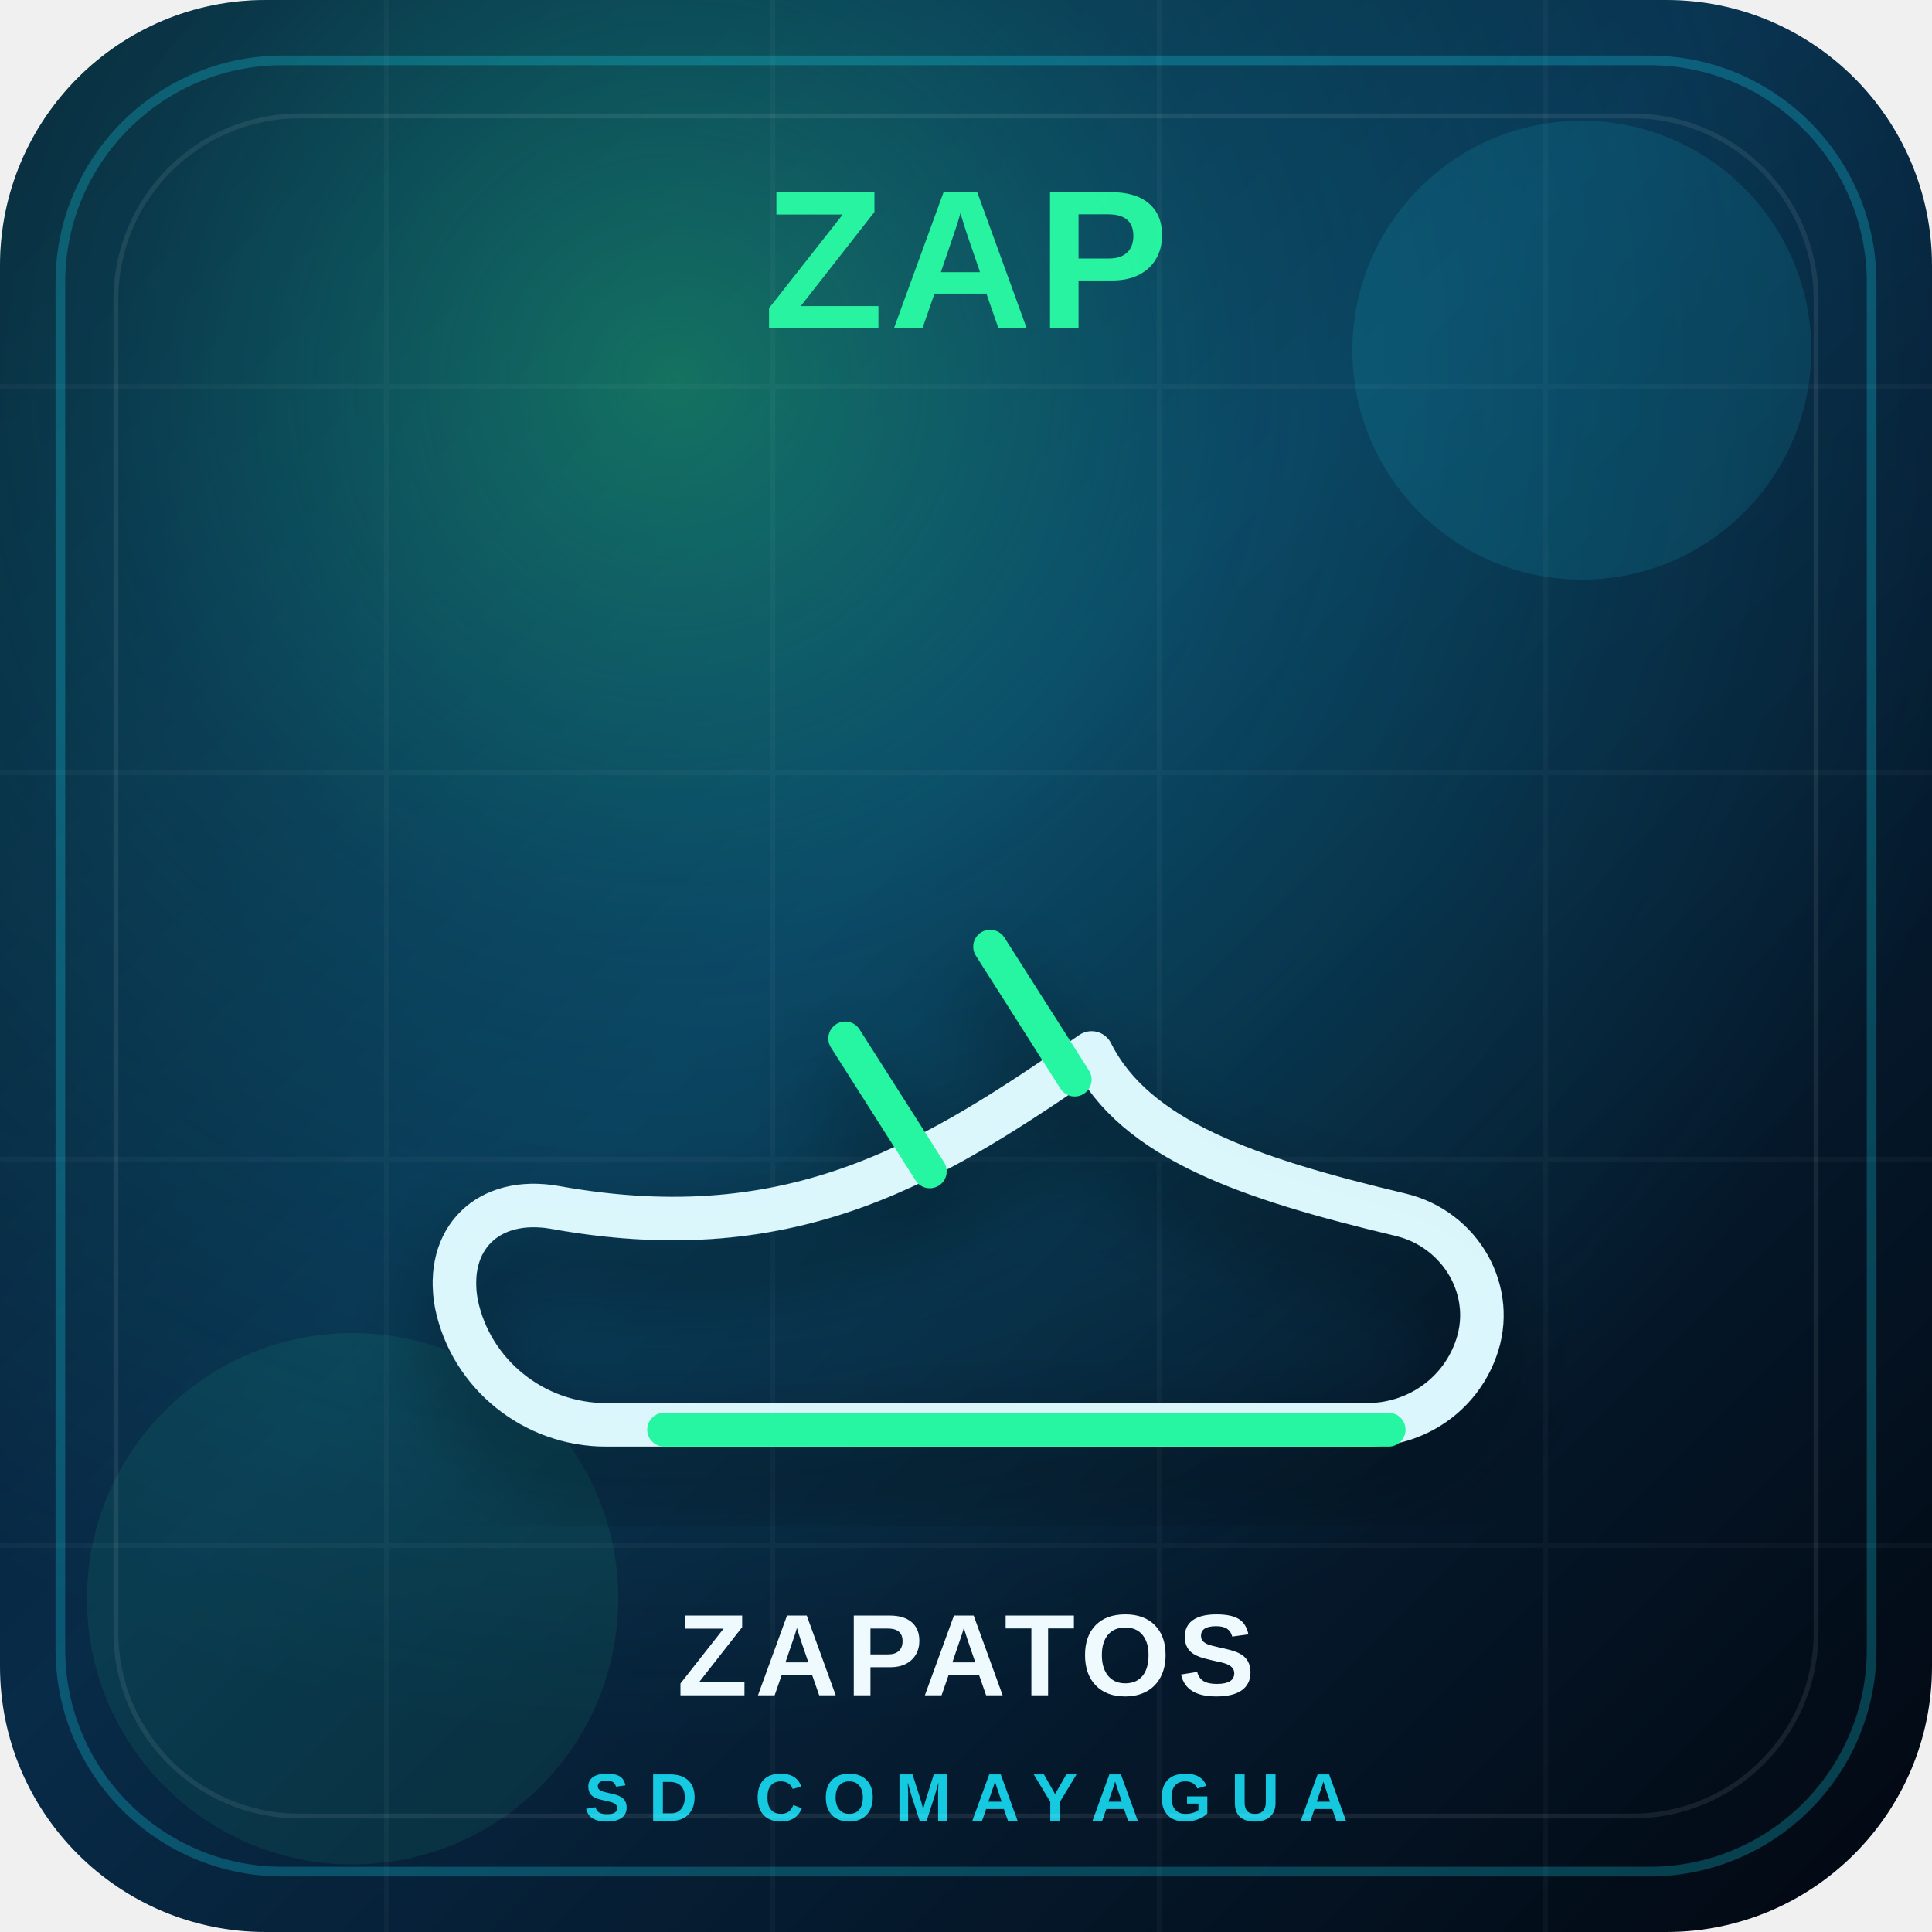
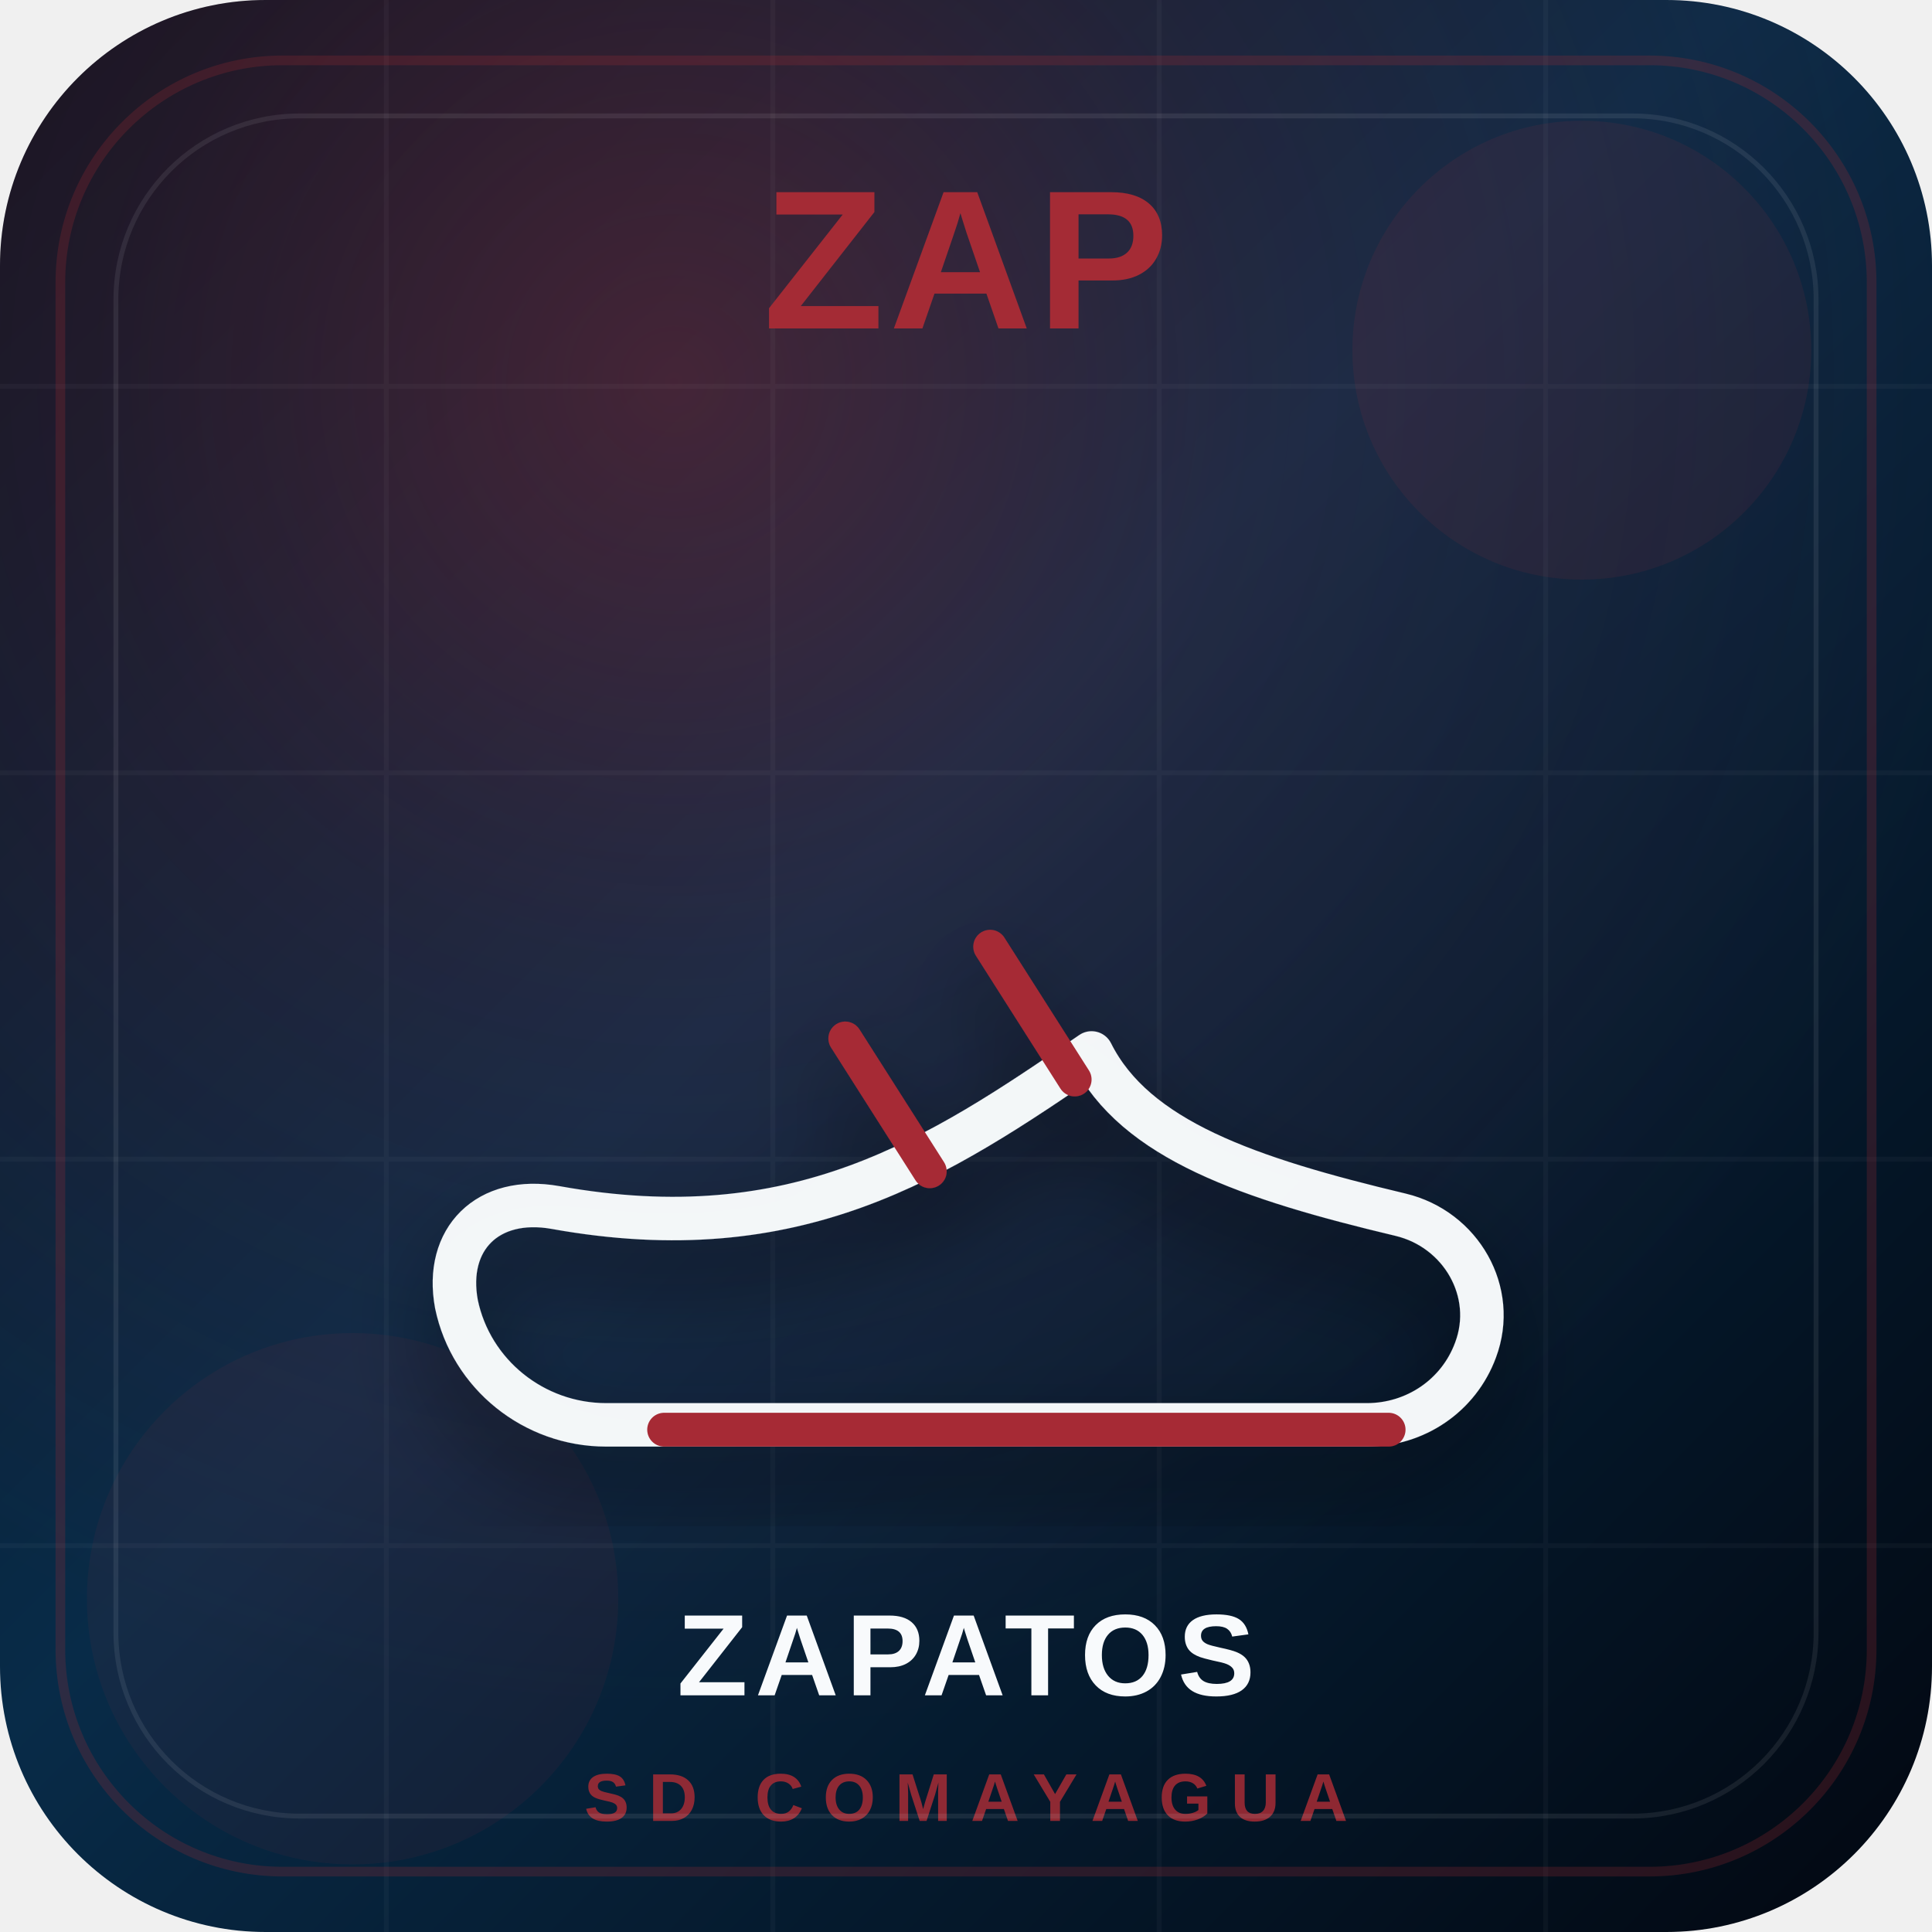
<svg xmlns="http://www.w3.org/2000/svg" viewBox="0 0 800 800" width="800" height="800" role="img" aria-label="Zapatos SD Comayagua">
  <defs>
    <linearGradient id="bg" x1="0" y1="0" x2="1" y2="1">
      <stop offset="0" stop-color="#07111f" />
      <stop offset=".45" stop-color="#082b48" />
      <stop offset="1" stop-color="#020710" />
    </linearGradient>
    <radialGradient id="glow" cx="35%" cy="20%" r="70%">
-       <stop offset="0" stop-color="#28f6a1" stop-opacity=".38" />
-       <stop offset=".42" stop-color="#18e7ff" stop-opacity=".16" />
-       <stop offset="1" stop-color="#18e7ff" stop-opacity="0" />
+       <stop offset="0" stop-color="#a62b35" stop-opacity=".38" />
+       <stop offset=".42" stop-color="#a62b35" stop-opacity=".16" />
+       <stop offset="1" stop-color="#a62b35" stop-opacity="0" />
    </radialGradient>
    <filter id="shadow" x="-20%" y="-20%" width="140%" height="140%">
      <feDropShadow dx="0" dy="18" stdDeviation="18" flood-color="#000" flood-opacity=".45" />
    </filter>
  </defs>
  <rect width="800" height="800" rx="110" fill="url(#bg)" />
  <rect width="800" height="800" rx="110" fill="url(#glow)" />
  <path d="M0 160H800M0 320H800M0 480H800M0 640H800M160 0V800M320 0V800M480 0V800M640 0V800" stroke="#ffffff" stroke-opacity=".035" stroke-width="2" />
-   <circle cx="655" cy="145" r="95" fill="#18e7ff" opacity=".11" />
-   <circle cx="146" cy="662" r="110" fill="#28f6a1" opacity=".08" />
+   <circle cx="655" cy="145" r="95" fill="#a62b35" opacity=".11" />
+   <circle cx="146" cy="662" r="110" fill="#a62b35" opacity=".08" />
  <g filter="url(#shadow)">
-     <path fill="none" stroke="#dffaff" stroke-width="18" stroke-linecap="round" stroke-linejoin="round" opacity=".98" d="M230 500c100 18 158-20 222-64 18 36 65 52 128 67 25 6 40 32 31 56-7 19-25 31-45 31H251c-30 0-56-21-62-50-5-27 13-45 41-40Z" />
-     <path fill="none" stroke="#28f6a1" stroke-width="14" stroke-linecap="round" stroke-linejoin="round" d="M350 430l35 55M410 392l35 55M275 592h300" />
+     <path fill="none" stroke="#f8fafc" stroke-width="18" stroke-linecap="round" stroke-linejoin="round" opacity=".98" d="M230 500c100 18 158-20 222-64 18 36 65 52 128 67 25 6 40 32 31 56-7 19-25 31-45 31H251c-30 0-56-21-62-50-5-27 13-45 41-40Z" />
+     <path fill="none" stroke="#a62b35" stroke-width="14" stroke-linecap="round" stroke-linejoin="round" d="M350 430l35 55M410 392l35 55M275 592h300" />
  </g>
-   <text x="400" y="702" text-anchor="middle" font-family="Arial Black, Rajdhani, Arial, sans-serif" font-size="48" font-weight="900" letter-spacing="3" fill="#effaff">ZAPATOS</text>
-   <text x="400" y="136" text-anchor="middle" font-family="Arial Black, Rajdhani, Arial, sans-serif" font-size="82" font-weight="900" letter-spacing="2" fill="#28f6a1" opacity=".98">ZAP</text>
-   <text x="400" y="754" text-anchor="middle" font-family="Rajdhani, Arial, sans-serif" font-size="28" font-weight="700" letter-spacing="8" fill="#18e7ff" opacity=".85">SD COMAYAGUA</text>
-   <rect x="25" y="25" width="750" height="750" rx="92" fill="none" stroke="#18e7ff" stroke-opacity=".24" stroke-width="4" />
+   <text x="400" y="702" text-anchor="middle" font-family="Arial Black, Rajdhani, Arial, sans-serif" font-size="48" font-weight="900" letter-spacing="3" fill="#f8fafc">ZAPATOS</text>
+   <text x="400" y="136" text-anchor="middle" font-family="Arial Black, Rajdhani, Arial, sans-serif" font-size="82" font-weight="900" letter-spacing="2" fill="#a62b35" opacity=".98">ZAP</text>
+   <text x="400" y="754" text-anchor="middle" font-family="Rajdhani, Arial, sans-serif" font-size="28" font-weight="700" letter-spacing="8" fill="#a62b35" opacity=".85">SD COMAYAGUA</text>
+   <rect x="25" y="25" width="750" height="750" rx="92" fill="none" stroke="#a62b35" stroke-opacity=".24" stroke-width="4" />
  <rect x="48" y="48" width="704" height="704" rx="76" fill="none" stroke="#ffffff" stroke-opacity=".08" stroke-width="2" />
</svg>
